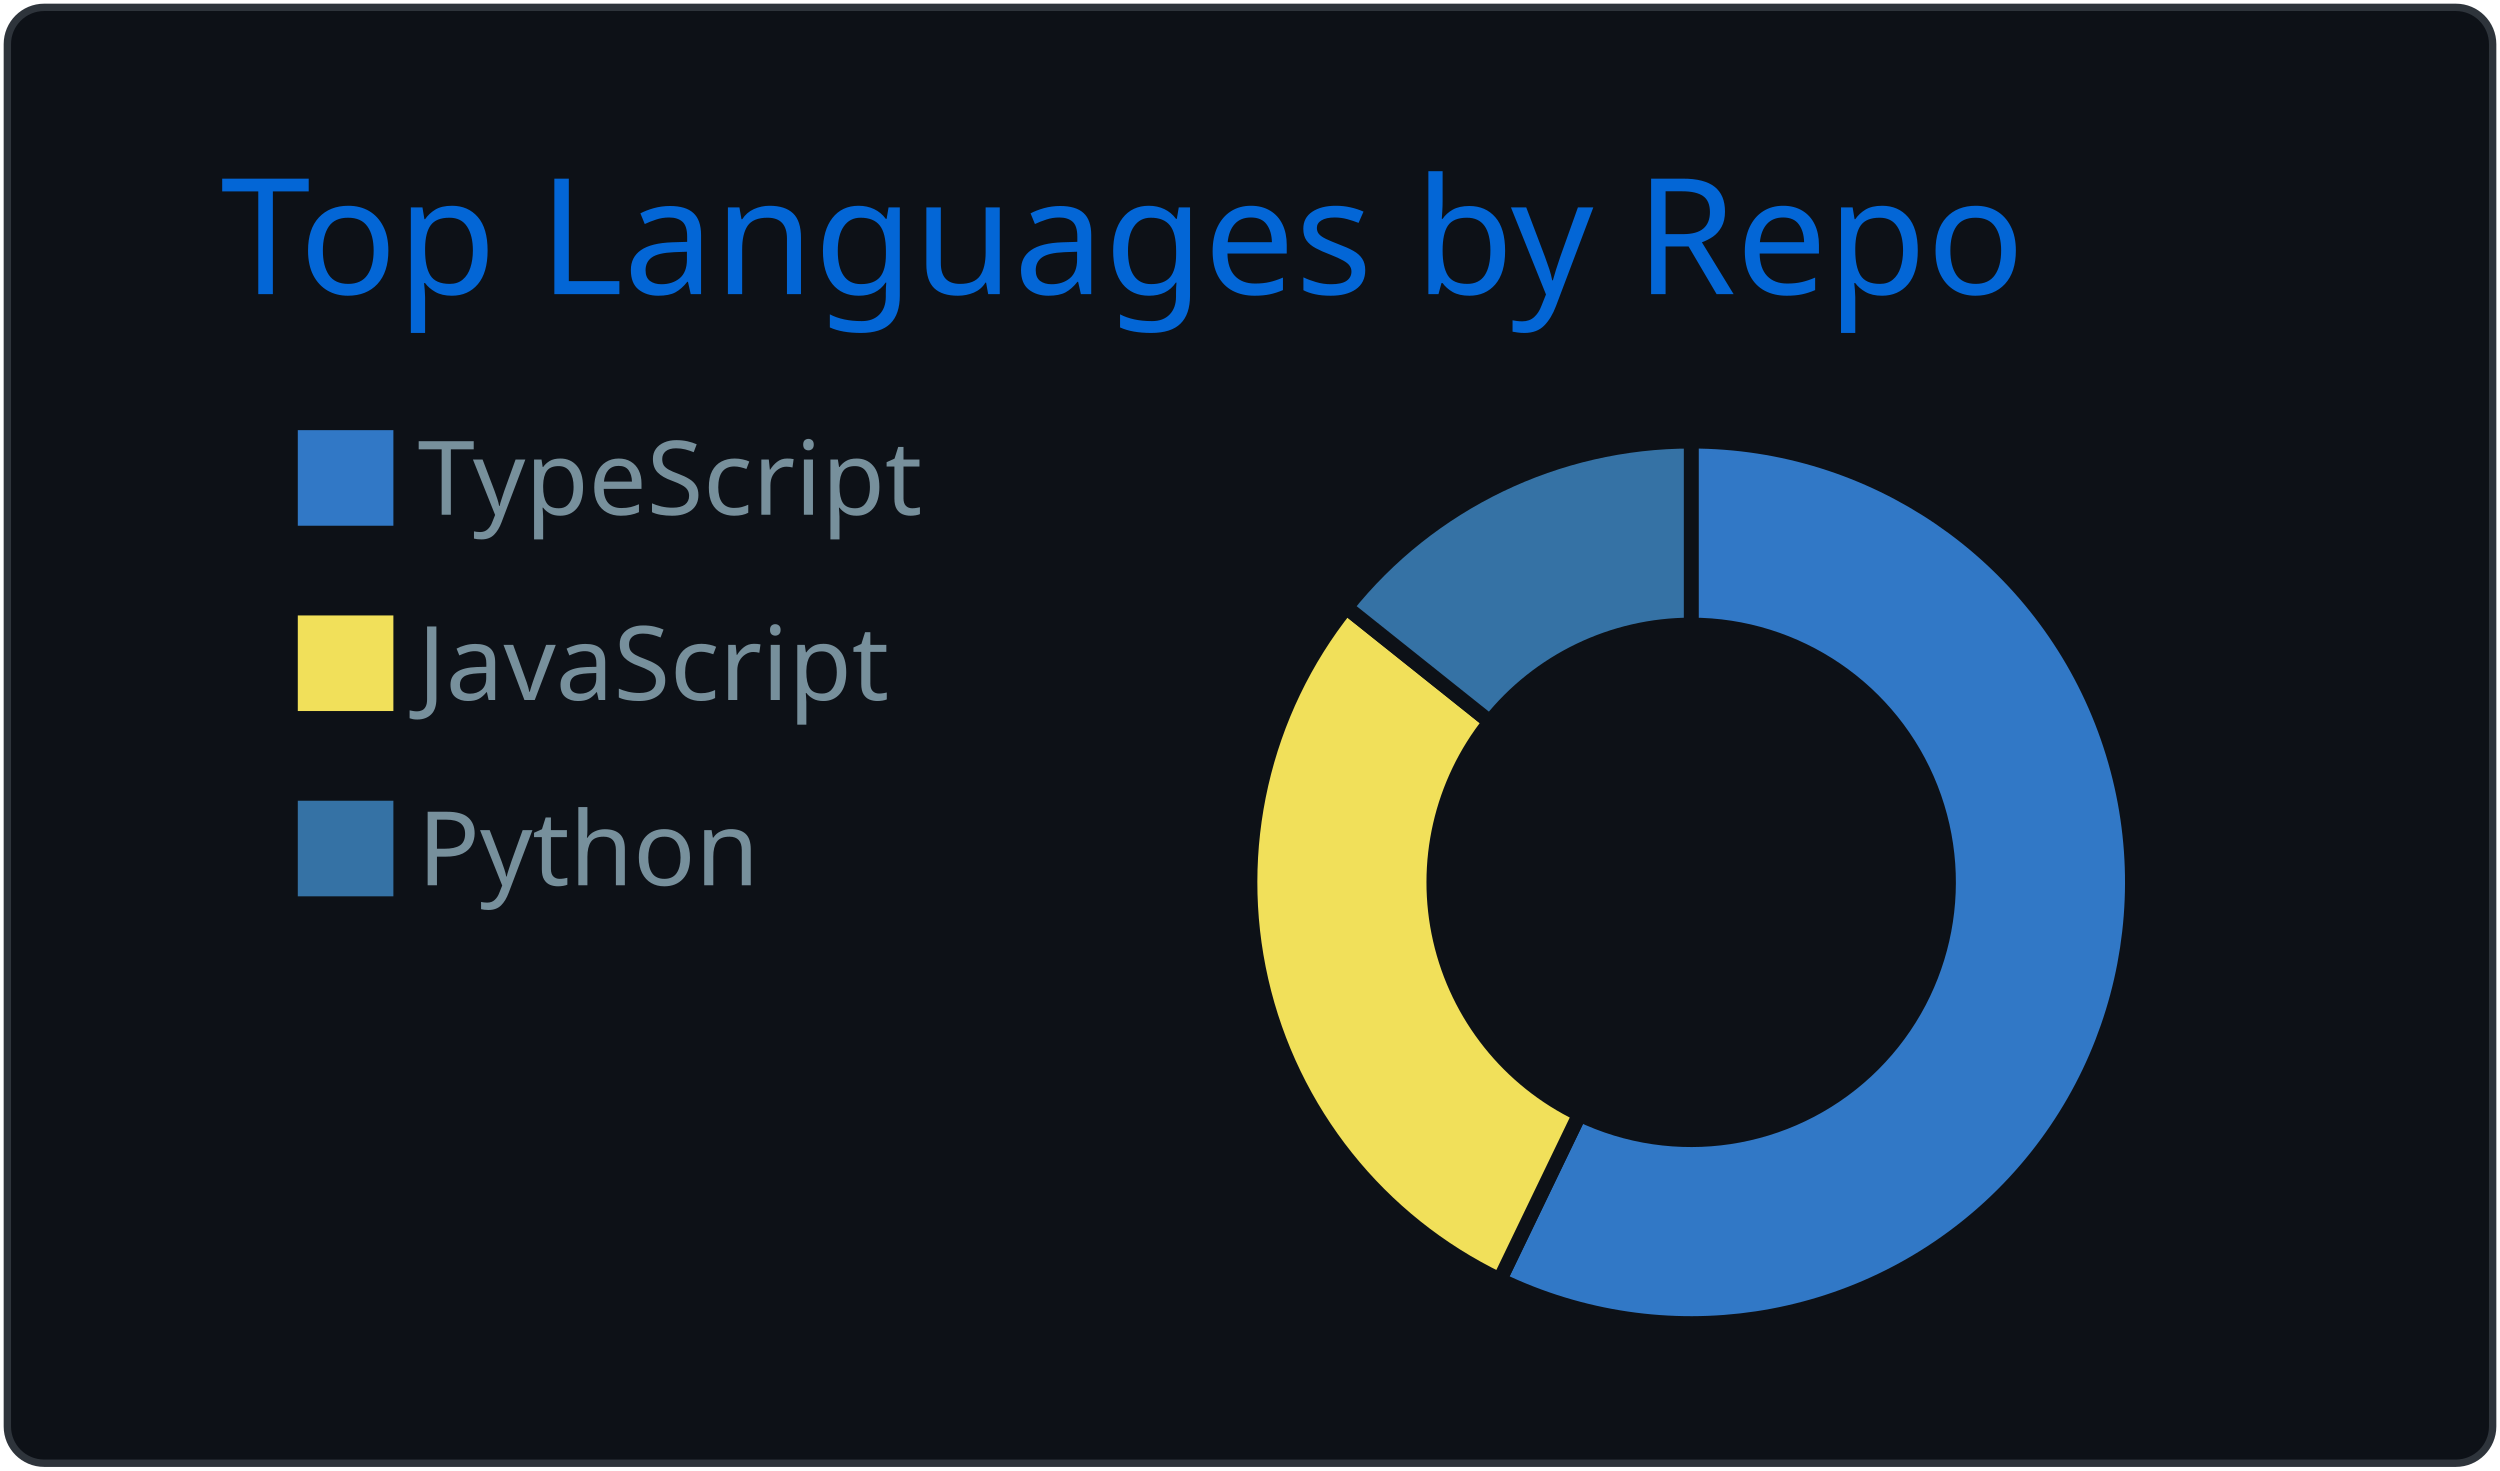
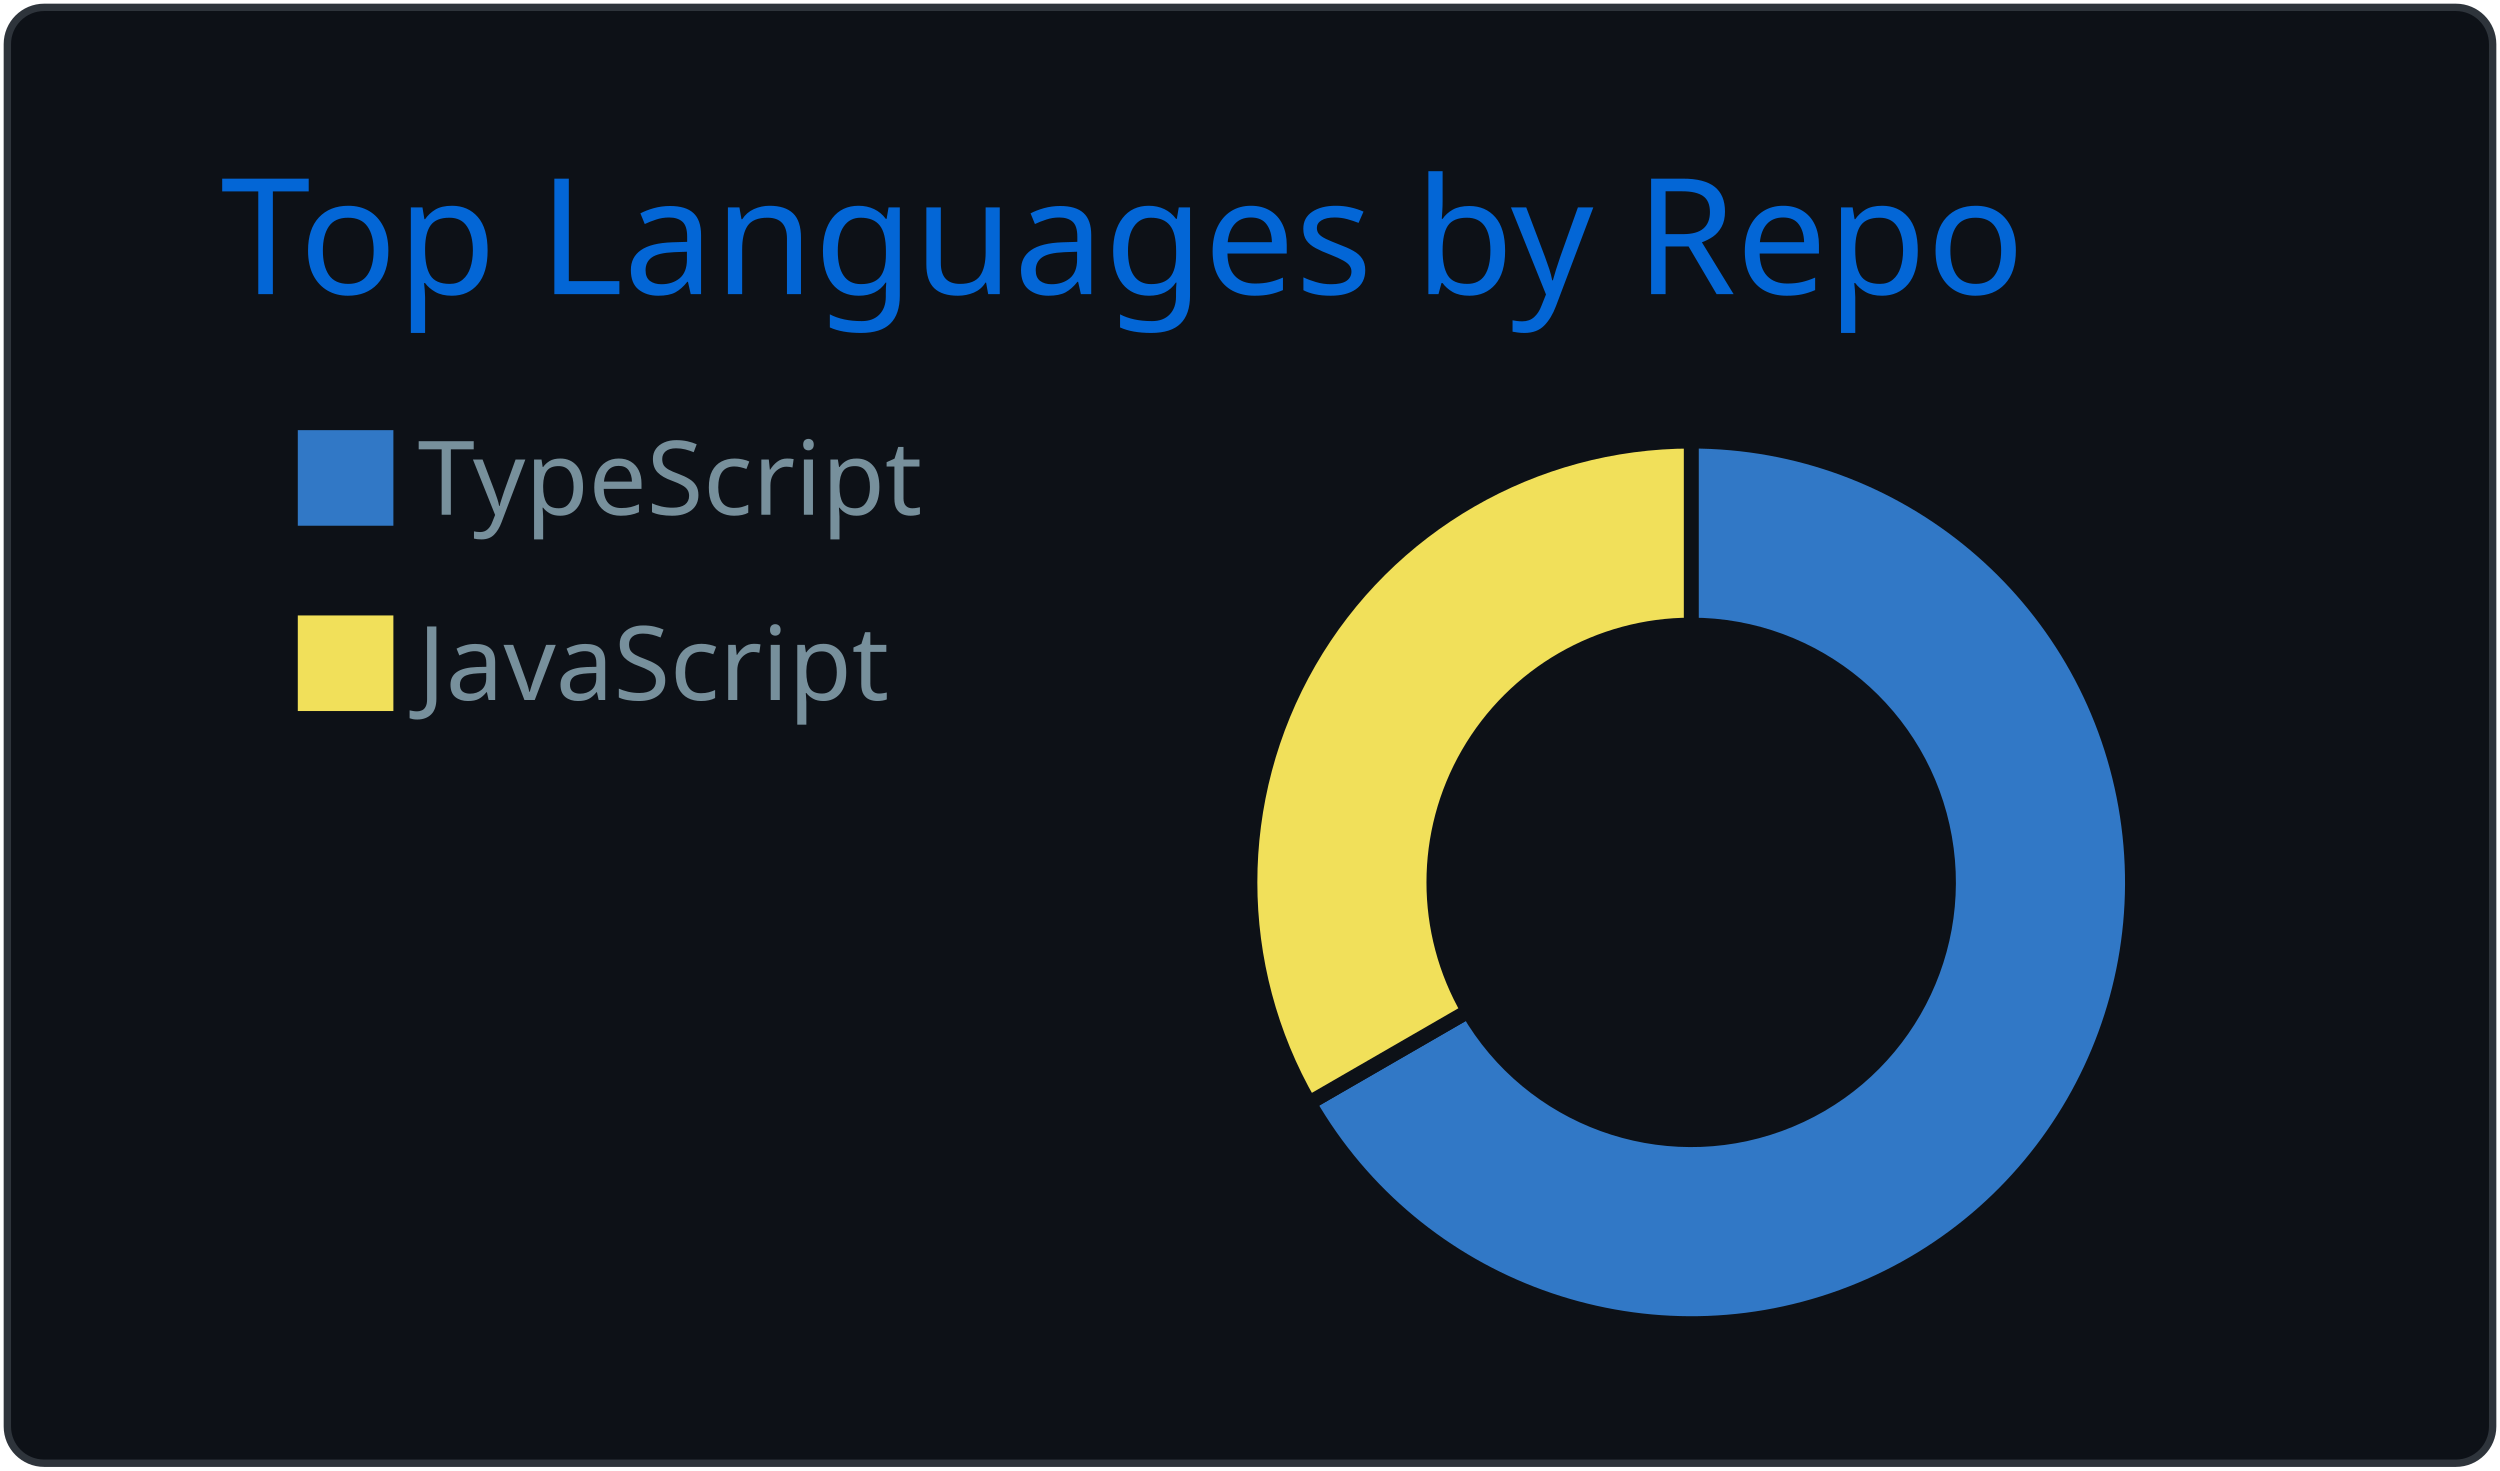
<svg xmlns="http://www.w3.org/2000/svg" width="340" height="200" viewBox="0 0 340 200">
  <style>* {
          font-family: 'Segoe UI', Ubuntu, "Helvetica Neue", Sans-Serif
        }</style>
  <g class="gpsc-root">
    <rect x="1" y="1" rx="5" ry="5" height="99%" width="99.412%" stroke="#2e343b" stroke-width="1" fill="#0d1117" stroke-opacity="1" />
    <text x="30" y="40" class="gpsc-item" style="--gpsc-i: 0; font-size: 22px; fill: #0366d6;">Top Languages by Repo</text>
    <g transform="translate(0,40)">
      <g transform="translate(40,0)">
        <rect y="18" width="14" height="14" class="gpsc-item" style="--gpsc-i: 0; stroke-width: 1px;" fill="#3178c6" stroke="#0d1117" />
        <rect y="43.2" width="14" height="14" class="gpsc-item" style="--gpsc-i: 1; stroke-width: 1px;" fill="#f1e05a" stroke="#0d1117" />
-         <rect y="68.4" width="14" height="14" class="gpsc-item" style="--gpsc-i: 2; stroke-width: 1px;" fill="#3572A5" stroke="#0d1117" />
        <text x="16.8" y="30" class="gpsc-item" style="--gpsc-i: 0; fill: #77909c; font-size: 14px;">TypeScript</text>
        <text x="16.8" y="55.2" class="gpsc-item" style="--gpsc-i: 1; fill: #77909c; font-size: 14px;">JavaScript</text>
-         <text x="16.8" y="80.4" class="gpsc-item" style="--gpsc-i: 2; fill: #77909c; font-size: 14px;">Python</text>
      </g>
      <g transform="translate( 230, 80 )">
        <g class="arc" style="--gpsc-i: 0;">
-           <path d="M3.67394039744206e-15,-60A60,60,0,1,1,-26.033,54.058L-15.186,31.534A35,35,0,1,0,2.1431318985078682e-15,-35Z" style="fill: #3178c6; stroke-width: 2px;" stroke="#0d1117" />
+           <path d="M3.67394039744206e-15,-60A60,60,0,1,1,-51.962,30L-30.311,17.5A35,35,0,1,0,2.1431318985078682e-15,-35Z" style="fill: #3178c6; stroke-width: 2px;" stroke="#0d1117" />
        </g>
        <g class="arc" style="--gpsc-i: 1;">
-           <path d="M-26.033,54.058A60,60,0,0,1,-46.91,-37.409L-27.364,-21.822A35,35,0,0,0,-15.186,31.534Z" style="fill: #f1e05a; stroke-width: 2px;" stroke="#0d1117" />
-         </g>
-         <g class="arc" style="--gpsc-i: 2;">
-           <path d="M-46.91,-37.409A60,60,0,0,1,-1.1021821192326178e-14,-60L-6.429395695523604e-15,-35A35,35,0,0,0,-27.364,-21.822Z" style="fill: #3572A5; stroke-width: 2px;" stroke="#0d1117" />
+           <path d="M-51.962,30A60,60,0,0,1,-1.1021821192326178e-14,-60L-6.429395695523604e-15,-35A35,35,0,0,0,-30.311,17.5Z" style="fill: #f1e05a; stroke-width: 2px;" stroke="#0d1117" />
        </g>
      </g>
    </g>
  </g>
</svg>
